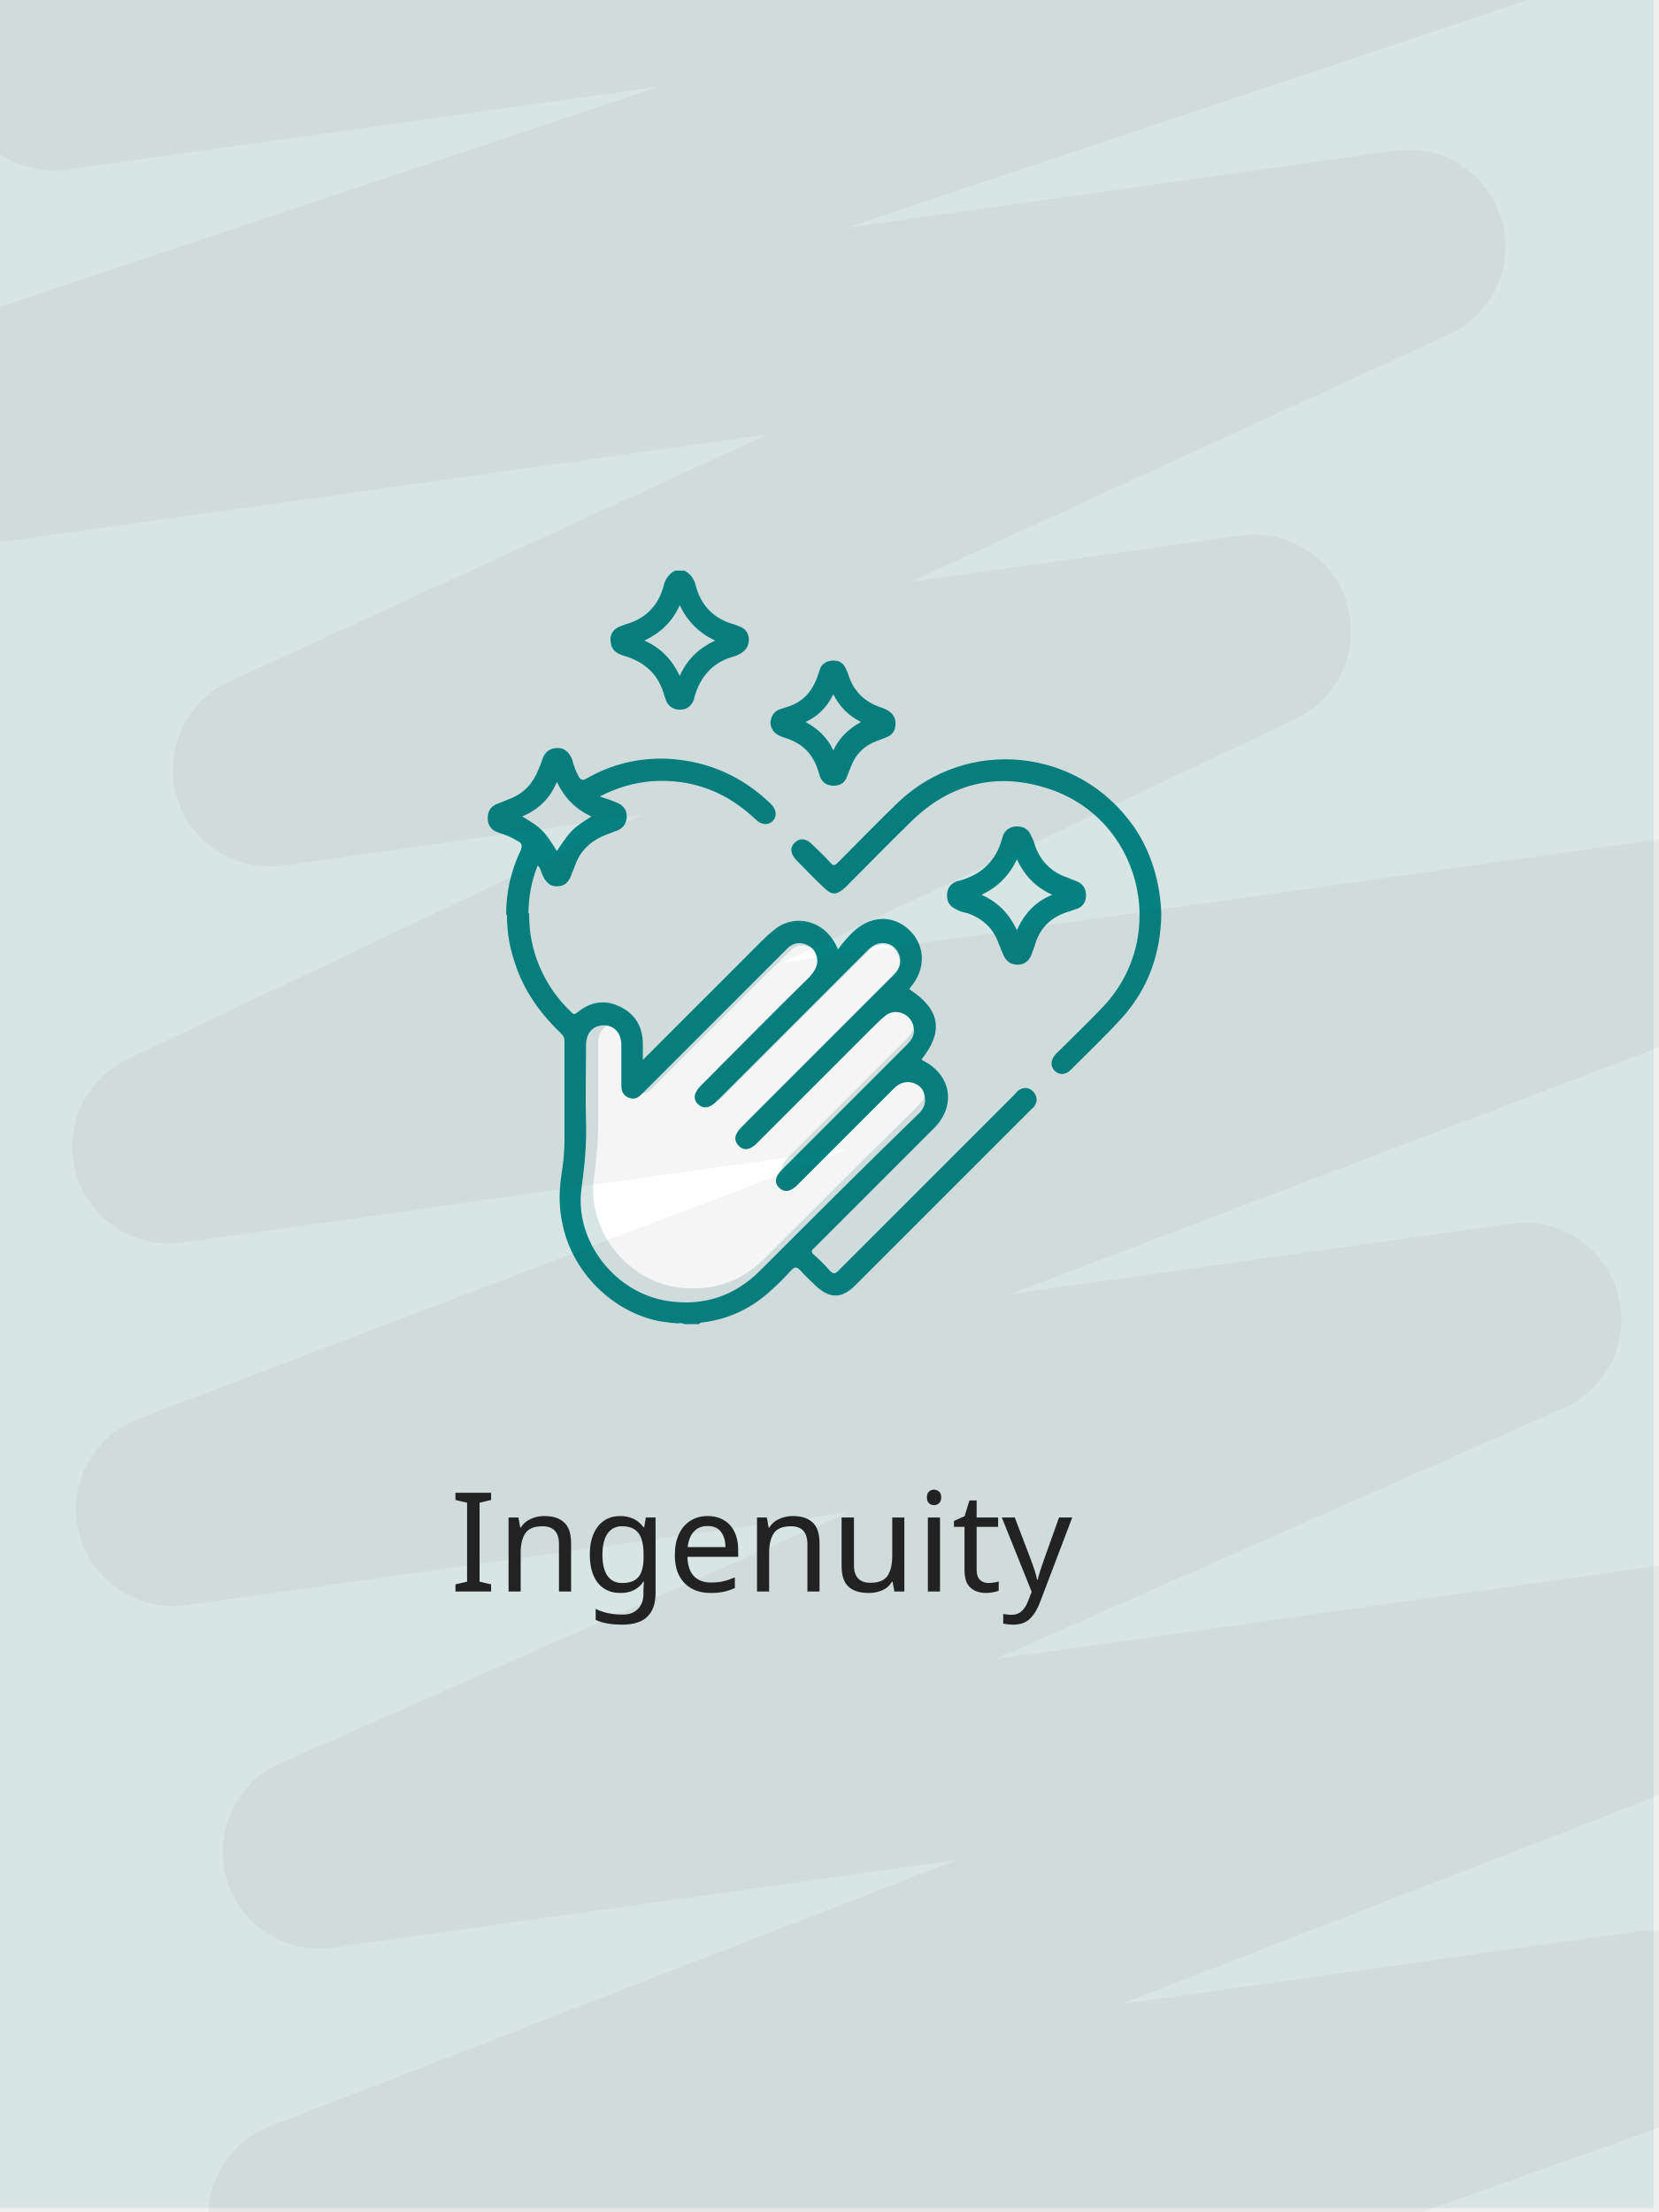
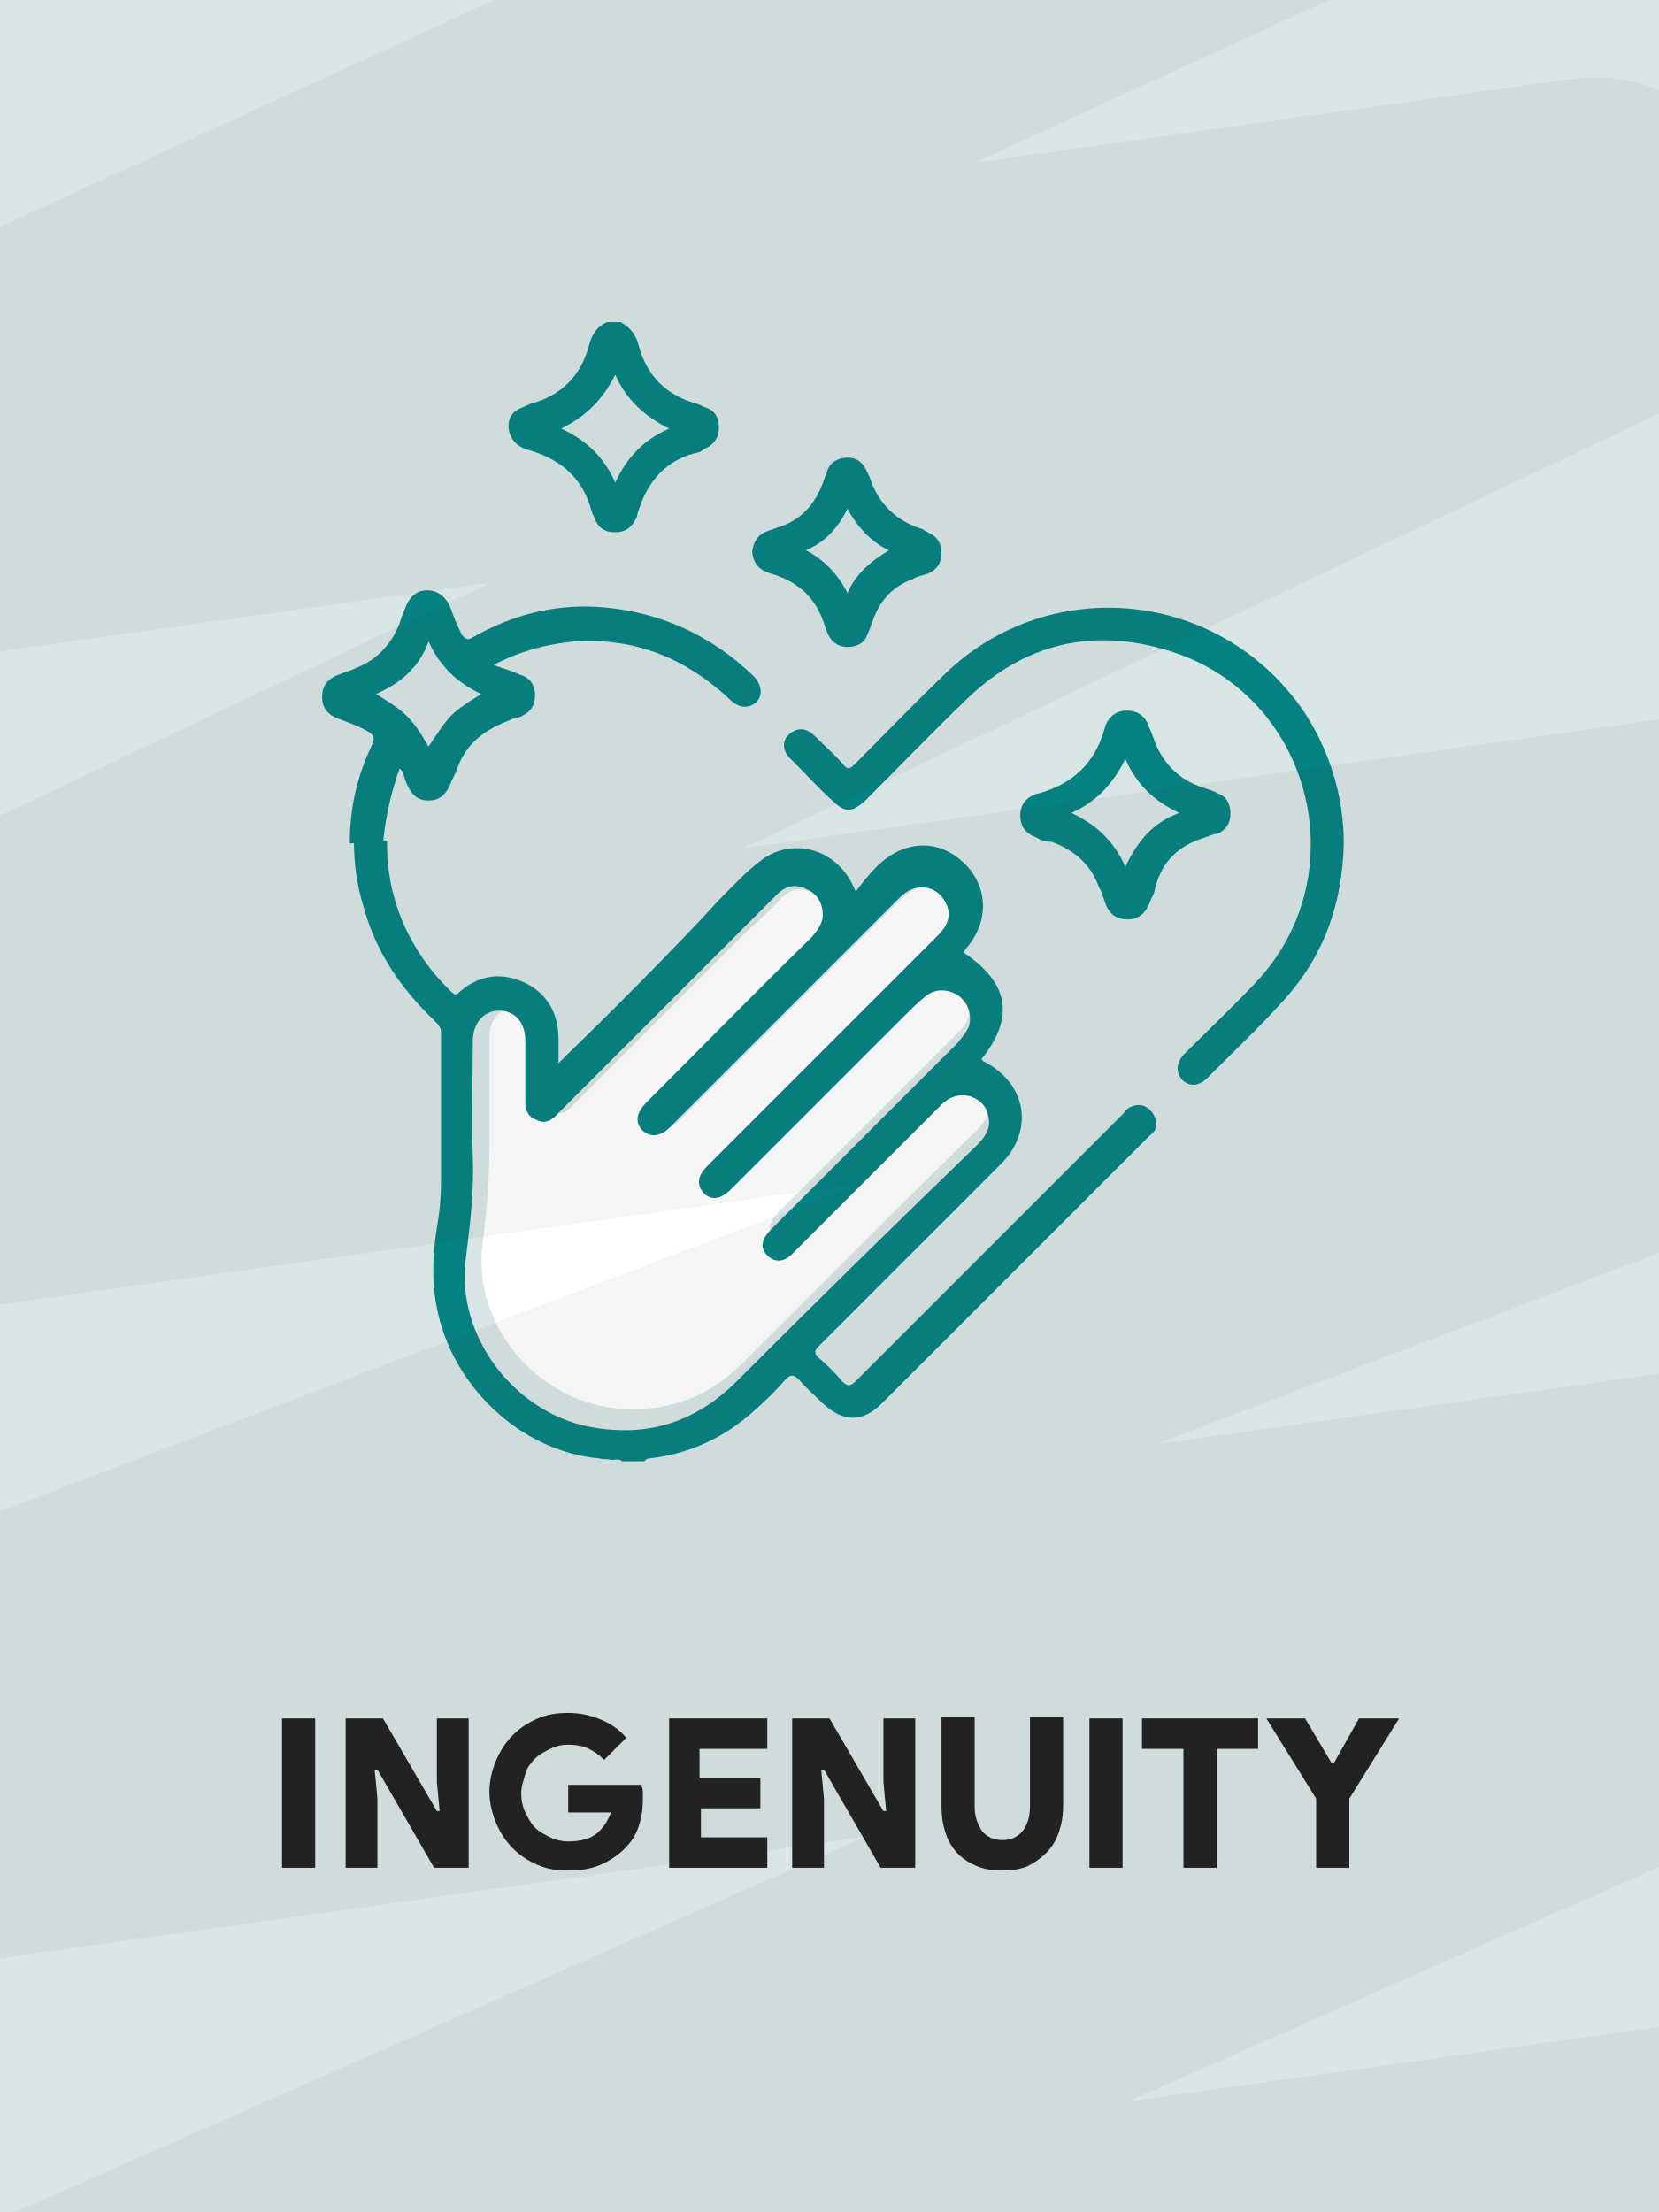
- <svg xmlns="http://www.w3.org/2000/svg" version="1.1" id="Layer_1" x="0px" y="0px" viewBox="0 0 216 288" style="enable-background:new 0 0 216 288;" xml:space="preserve">
+ <svg xmlns="http://www.w3.org/2000/svg" version="1.1" id="Layer_1" x="0px" y="0px" viewBox="0 0 120 160" style="enable-background:new 0 0 120 160;" xml:space="preserve">
  <style type="text/css">
- 	.st0{opacity:0.1;fill:#058182;}
+ 	.st0{opacity:0.1;fill:#058182;enable-background:new    ;}
	.st1{fill:none;}
	.st2{fill:#058182;}
- 	.st3{fill:#222222;}
- 	.st4{font-family:'ProductSans-Black';}
- 	.st5{font-size:18px;}
- 	.st6{fill:#FFFFFF;}
- 	.st7{opacity:5.000000e-02;}
- 	.st8{fill:none;stroke:#222222;stroke-width:25.2;stroke-linecap:round;stroke-linejoin:round;}
+ 	.st3{enable-background:new    ;}
+ 	.st4{fill:#222222;}
+ 	.st5{fill:#FFFFFF;}
+ 	.st6{opacity:5.000000e-02;}
+ 	.st7{fill:none;stroke:#222222;stroke-width:25.2;stroke-linecap:round;stroke-linejoin:round;}
</style>
-   <rect x="-0.7" y="-0.5" class="st0" width="216" height="288" />
-   <path class="st1" d="M130.4,96.9c-1,2.1-2.4,3.6-4.6,4.6c2.2,1,3.6,2.5,4.6,4.6c1-2.2,2.5-3.6,4.6-4.6  C132.8,100.5,131.4,99,130.4,96.9z" />
-   <path class="st1" d="M69.9,92.4c1.9-2.8,1.9-2.8,4.5-4.5c-2-1-3.5-2.4-4.5-4.5c-1,2.1-2.5,3.6-4.5,4.6  C67.9,89.4,68.2,89.7,69.9,92.4z" />
-   <path class="st1" d="M85.9,69.5c1-2.2,2.5-3.6,4.6-4.6c-2.1-1-3.6-2.5-4.6-4.6c-1,2.2-2.5,3.6-4.6,4.6  C83.4,65.9,84.9,67.4,85.9,69.5z" />
-   <path class="st1" d="M105.9,79.3c0.8-1.7,2-2.8,3.6-3.7c-1.7-0.9-2.8-2-3.6-3.6c-0.8,1.6-2,2.8-3.6,3.6  C103.9,76.5,105,77.6,105.9,79.3z" />
-   <path class="st2" d="M139.1,118.7c0.4-0.1,0.8-0.3,1.2-0.4c0.7-0.3,1.1-0.9,1.1-1.7c0-0.9-0.4-1.5-1.1-1.8c-0.4-0.2-0.8-0.3-1.2-0.5  c-2.2-0.7-3.7-2.2-4.4-4.4c-0.1-0.4-0.3-0.8-0.5-1.2c-0.3-0.7-0.9-1.1-1.8-1.1c-1,0-1.7,0.6-1.9,1.5c-0.8,3-2.7,4.8-5.7,5.6  c0,0-0.1,0-0.1,0c-0.9,0.3-1.4,0.9-1.4,1.9c0,1,0.5,1.5,1.4,1.9c0.4,0.2,0.8,0.3,1.3,0.4c1.9,0.7,3.3,1.9,4,3.9  c0.2,0.4,0.3,0.8,0.5,1.2c0.4,1.1,1,1.6,2,1.6c1,0,1.6-0.6,1.9-1.6c0.1-0.3,0.2-0.5,0.3-0.8C135.3,120.9,136.8,119.4,139.1,118.7z   M132.4,121.1c-1-2.1-2.4-3.6-4.6-4.6c2.1-1,3.6-2.5,4.6-4.6c1,2.1,2.4,3.6,4.6,4.6C134.8,117.4,133.4,118.9,132.4,121.1z" />
+   <rect x="-48.7" y="-64.5" class="st0" width="216" height="288" />
+   <path class="st1" d="M79.7,42.3c-0.8,1.8-2,3-3.9,3.9c1.9,0.8,3,2.1,3.9,3.9c0.8-1.9,2.1-3,3.9-3.9C81.8,45.3,80.6,44.1,79.7,42.3z" />
+   <path class="st2" d="M87.1,60.6c0.3-0.1,0.7-0.3,1-0.3c0.6-0.3,0.9-0.8,0.9-1.4c0-0.8-0.3-1.3-0.9-1.5c-0.3-0.2-0.7-0.3-1-0.4  c-1.9-0.6-3.1-1.9-3.7-3.7c-0.1-0.3-0.3-0.7-0.4-1c-0.3-0.6-0.8-0.9-1.5-0.9c-0.8,0-1.4,0.5-1.6,1.3c-0.7,2.5-2.3,4-4.8,4.7h-0.1  c-0.8,0.3-1.2,0.8-1.2,1.6s0.4,1.3,1.2,1.6c0.3,0.2,0.7,0.3,1.1,0.3c1.6,0.6,2.8,1.6,3.4,3.3c0.2,0.3,0.3,0.7,0.4,1  c0.3,0.9,0.8,1.3,1.7,1.3c0.8,0,1.3-0.5,1.6-1.3c0.1-0.3,0.2-0.4,0.3-0.7C83.9,62.5,85.1,61.2,87.1,60.6z M81.4,62.7  c-0.8-1.8-2-3-3.9-3.9c1.8-0.8,3-2.1,3.9-3.9c0.8,1.8,2,3,3.9,3.9C83.4,59.5,82.3,60.8,81.4,62.7z" />
+   <g class="st3">
+     <path class="st4" d="M20.4,124.3h2.4v10.8h-2.4V124.3z" />
+     <path class="st4" d="M25,124.3h2.7l3.9,6.7h0.2l-0.2-2.1v-4.6h2.3v10.8h-2.5l-4.1-7.1h-0.2l0.2,2.1v5H25V124.3z" />
+     <path class="st4" d="M41.1,129.1h5.3c0,0.1,0.1,0.3,0.1,0.5c0,0.2,0,0.4,0,0.5c0,0.8-0.1,1.4-0.3,2c-0.2,0.6-0.5,1.1-1,1.6   c-0.5,0.5-1.1,0.9-1.8,1.2c-0.7,0.3-1.5,0.4-2.3,0.4c-0.8,0-1.5-0.1-2.2-0.4s-1.3-0.7-1.8-1.2s-0.9-1.1-1.2-1.8   c-0.3-0.7-0.5-1.5-0.5-2.3c0-0.8,0.2-1.6,0.5-2.3s0.7-1.3,1.2-1.8s1.1-0.9,1.8-1.2c0.7-0.3,1.4-0.4,2.2-0.4c0.9,0,1.7,0.2,2.4,0.5   s1.3,0.7,1.8,1.3l-1.6,1.6c-0.4-0.4-0.7-0.6-1.1-0.8s-0.9-0.3-1.5-0.3c-0.5,0-0.9,0.1-1.3,0.3c-0.4,0.2-0.8,0.4-1.1,0.7   c-0.3,0.3-0.6,0.7-0.7,1.1s-0.3,0.9-0.3,1.4c0,0.5,0.1,1,0.3,1.4s0.4,0.8,0.7,1.1s0.7,0.5,1.1,0.7c0.4,0.2,0.9,0.3,1.3,0.3   c0.9,0,1.7-0.2,2.2-0.7c0.2-0.2,0.3-0.3,0.5-0.6c0.1-0.2,0.3-0.5,0.4-0.8h-3.1V129.1z" />
+     <path class="st4" d="M50.6,126.5v2.1H55v2.2h-4.3v2.1h4.8v2.2h-7.1v-10.8h7.1v2.2H50.6z" />
+     <path class="st4" d="M57.3,124.3H60l3.9,6.7h0.2l-0.2-2.1v-4.6h2.3v10.8h-2.5l-4.1-7.1h-0.2l0.2,2.1v5h-2.3V124.3z" />
+     <path class="st4" d="M72.5,135.3c-0.7,0-1.3-0.1-1.8-0.3s-1-0.5-1.4-0.9c-0.4-0.4-0.7-0.9-0.9-1.5c-0.2-0.6-0.3-1.2-0.3-2v-6.4h2.4   v6.5c0,0.7,0.2,1.2,0.5,1.7c0.3,0.4,0.8,0.7,1.5,0.7c0.6,0,1.1-0.2,1.5-0.7c0.3-0.4,0.5-1,0.5-1.7v-6.5h2.4v6.4   c0,0.7-0.1,1.3-0.3,1.9c-0.2,0.6-0.5,1.1-0.9,1.5c-0.4,0.4-0.8,0.7-1.4,1C73.8,135.2,73.2,135.3,72.5,135.3z" />
+     <path class="st4" d="M78.8,124.3h2.4v10.8h-2.4V124.3z" />
+     <path class="st4" d="M85.6,135.1v-8.6h-3v-2.2H91v2.2h-3v8.6H85.6z" />
+     <path class="st4" d="M95.2,130.1l-3.6-5.8h2.8l1.9,3.2h0.2l1.8-3.2h2.9l-3.6,5.8v5h-2.4V130.1z" />
+   </g>
  <g>
-     <text transform="matrix(1 0 0 1 58.5817 207.2162)" class="st3 st4 st5">Ingenuity</text>
-     <g>
-       <path class="st6" d="M120.5,141.6c-0.2-0.8-0.7-1.5-1.5-1.7c-0.9-0.3-1.7,0-2.4,0.7c-2.8,2.8-5.5,5.5-8.3,8.3    c-1.3,1.3-2.5,2.5-3.8,3.8c-0.9,0.9-1.7,1-2.3,0.3c-0.6-0.6-0.5-1.4,0.3-2.2c5.1-5.1,10.2-10.2,15.3-15.3c0.4-0.4,0.8-0.8,1-1.3    c0.3-0.9-0.1-2-0.9-2.5c-0.8-0.5-1.9-0.5-2.6,0.1c-0.6,0.5-1.1,1.1-1.7,1.7c-4.7,4.7-9.3,9.3-14,14c-0.1,0.1-0.1,0.1-0.2,0.2    c-0.9,0.9-1.7,1-2.3,0.4c-0.7-0.6-0.6-1.4,0.3-2.3c3-3,6-6,8.9-8.9c3.3-3.3,6.7-6.7,10-10c0.7-0.7,1-1.5,0.7-2.4    c-0.3-0.9-0.9-1.4-1.8-1.5c-0.9-0.1-1.6,0.3-2.2,0.9c-3.9,3.9-7.7,7.7-11.6,11.6c-2.4,2.4-4.8,4.8-7.2,7.2c-0.9,0.9-1.7,1-2.3,0.4    c-0.7-0.6-0.5-1.4,0.4-2.4c0,0,0.1-0.1,0.1-0.1c4.4-4.4,8.9-8.9,13.3-13.3c0.6-0.6,1.1-1.3,1-2.2c-0.1-0.8-0.6-1.5-1.4-1.8    c-0.9-0.4-1.7-0.2-2.4,0.5c-1,1-2,2-3.1,3c-0.1,0.1-0.2,0.2-0.3,0.3c-3.9,3.9-11.7,11.7-14.7,14.7c-0.5,0.5-1,0.7-1.7,0.4    c-0.6-0.3-0.8-0.8-0.8-1.5c0-1.6,0-3.3,0-4.9c0-1.5-0.9-2.5-2.2-2.5c-1.3,0-2.2,0.9-2.2,2.5c0,3.2,0,6.3,0,9.5    c0,2.8-0.2,5.5-0.6,8.3c-0.8,6.5,4.2,13,10.8,14c4.5,0.6,8.3-0.6,11.5-3.8c6.5-6.5,13-13,19.6-19.5    C120.2,143.3,120.7,142.6,120.5,141.6z" />
-       <path class="st2" d="M147.6,107.6c-7.2-10.3-21.7-11.7-30.7-3.1c-2.6,2.5-5.2,5.2-7.8,7.8c-0.4,0.4-0.6,0.5-1,0    c-0.8-0.9-1.6-1.6-2.4-2.4c-0.8-0.8-1.6-0.8-2.2-0.2c-0.7,0.6-0.6,1.5,0.2,2.3c1.2,1.2,2.3,2.4,3.5,3.5c1.1,1.1,1.7,1.1,2.9,0    c2.9-2.9,5.7-5.8,8.7-8.7c4.9-4.7,10.7-6.2,17.1-4.3c12.5,3.6,16.6,19.2,7.7,28.6c-2,2.1-4.1,4.1-6.1,6.1    c-0.7,0.7-0.8,1.6-0.2,2.2c0.6,0.6,1.4,0.6,2.1-0.1c2.3-2.3,4.6-4.5,6.7-6.8c3.4-3.8,5-8.3,5.1-13.4    C151.1,115,149.9,110.9,147.6,107.6z" />
-       <path class="st2" d="M70,112.7c0.3,0.2,0.4,0.6,0.5,0.9c0.5,1.3,1.1,1.8,2,1.8c1,0,1.6-0.5,2-1.8c0.1-0.2,0.2-0.5,0.3-0.7    c0.7-2.2,2.2-3.5,4.3-4.3c0.4-0.1,0.7-0.3,1.1-0.4c0.9-0.3,1.4-1,1.4-1.9c0-0.9-0.5-1.5-1.3-1.8c-0.7-0.3-1.3-0.5-2.2-0.8    c2.3-1.2,4.5-1.8,6.9-2c5.2-0.3,9.6,1.4,13.4,5c0.7,0.7,1.6,0.8,2.2,0.2c0.6-0.6,0.5-1.5-0.2-2.2c-3.7-3.6-8.2-5.6-13.3-5.9    c-3.9-0.2-7.5,0.7-10.8,2.6c-0.4,0.2-0.6,0.2-0.9-0.2c-0.4-0.7-0.7-1.5-0.9-2.3c-0.4-1-1.1-1.6-2-1.5c-1,0-1.6,0.6-1.9,1.5    c-0.1,0.4-0.3,0.8-0.5,1.3c-0.7,1.8-1.9,3.1-3.7,3.8c-0.5,0.2-1,0.4-1.5,0.6c-0.9,0.3-1.4,0.9-1.4,1.9c0,1,0.5,1.6,1.4,1.9    c0.9,0.3,1.7,0.6,2.5,1.1c0.6,0.3,0.6,0.6,0.4,1.2c-1.3,2.7-1.9,5.5-1.9,8.4h2.9C68.8,116.8,69.2,114.7,70,112.7z M72.5,101.8    c1,2.1,2.5,3.6,4.5,4.5c-2.6,1.7-2.6,1.7-4.5,4.5c-1.6-2.6-2-3-4.5-4.5C70.1,105.4,71.6,104,72.5,101.8z" />
-       <path class="st2" d="M134.5,142.1c-0.5-0.5-1.1-0.6-1.8-0.2c-0.2,0.1-0.4,0.4-0.6,0.6c-2.7,2.7-5.5,5.5-8.2,8.2    c-1.5,1.5-3,3-4.5,4.5c-3.4,3.4-6.8,6.8-10.2,10.2c-0.5,0.5-0.7,0.5-1.2,0c-0.6-0.7-1.3-1.4-2-2c-0.4-0.3-0.4-0.6,0-0.9    c0.1-0.1,0.2-0.2,0.3-0.3c5.1-5.1,10.2-10.2,15.3-15.3c2.9-2.9,2.3-6.9-1.4-8.8c-0.1,0-0.1-0.1-0.2-0.2c2.9-3.6,2.4-6.5-1.6-9.1    c0-0.1,0.1-0.1,0.1-0.2c2.1-2.4,2-5.5-0.1-7.5c-2.2-2.1-5.2-1.9-7.5,0.4c-0.6,0.6-1.2,1.3-1.8,2.1c-1.6-3.9-5.6-4.6-8.1-2.7    c-1.3,1-2.5,2.3-3.7,3.5c-3,3-10.6,10.6-12.9,12.9c-0.2,0.2-0.4,0.4-0.7,0.7c0-0.8,0-1.4,0-2c0-2.2-0.9-3.9-2.9-4.9    c-2-1-3.9-0.7-5.6,0.7c-0.4,0.3-0.5,0.3-0.8,0c-3.6-3.4-5.6-8.1-5.5-12.9h-2.9c0,1.9,0.2,3.8,0.8,5.7c1.1,3.9,3.2,7,6.1,9.8    c0.3,0.3,0.6,0.6,0.6,1.1c0,4.2,0,8.5,0,12.7c0,1.4-0.1,2.7-0.3,4.1c-0.4,2.3-0.5,4.6,0,6.9c1.3,6.8,7.3,12.4,14,13    c0.3,0.1,0.6,0,0.9,0.1c0.3,0,0.7-0.1,1,0.1h1.9c0.1-0.1,0.2-0.2,0.3-0.2c3.5-0.4,6.5-1.8,9.1-4.2c0.9-0.8,1.8-1.7,2.6-2.6    c0.5-0.5,0.7-0.5,1.2,0c0.6,0.7,1.3,1.3,2,2c1.8,1.7,3.4,1.7,5.1,0c4.3-4.3,8.5-8.5,12.8-12.8c3.4-3.4,6.8-6.8,10.1-10.1    c0.2-0.2,0.5-0.4,0.6-0.7C135.1,143.3,135,142.6,134.5,142.1z M99,165.4c-3.3,3.3-7.3,4.7-12,4c-6.9-1-12.2-7.8-11.3-14.6    c0.4-2.9,0.7-5.8,0.6-8.7c-0.1-3.3,0-6.6,0-10c0-1.6,0.9-2.6,2.3-2.6c1.4,0,2.3,1,2.3,2.6c0,1.7,0,3.5,0,5.2    c0,0.7,0.2,1.3,0.9,1.6c0.7,0.3,1.2,0.1,1.7-0.4c3.1-3.1,11.3-11.3,15.4-15.4c0.1-0.1,0.2-0.2,0.4-0.4c1.1-1.1,2.1-2.1,3.2-3.2    c0.7-0.7,1.6-0.9,2.5-0.5c0.8,0.3,1.3,1,1.4,1.9c0.1,0.9-0.4,1.6-1,2.3c-4.7,4.6-9.3,9.3-14,14c0,0-0.1,0.1-0.1,0.1    c-1,1-1.1,1.8-0.4,2.5c0.7,0.6,1.5,0.5,2.4-0.4c2.5-2.5,5-5,7.5-7.5c4-4,8.1-8.1,12.1-12.1c0.6-0.6,1.3-1.1,2.3-1    c0.9,0.1,1.6,0.7,1.9,1.6c0.3,1,0,1.8-0.7,2.5c-3.5,3.5-7,7-10.5,10.5c-3.1,3.1-6.2,6.2-9.4,9.4c-0.9,0.9-1,1.7-0.3,2.4    c0.7,0.7,1.5,0.5,2.4-0.4c0.1-0.1,0.1-0.1,0.2-0.2c4.9-4.9,9.8-9.8,14.6-14.6c0.6-0.6,1.2-1.2,1.8-1.7c0.8-0.7,1.9-0.7,2.8-0.1    c0.8,0.6,1.2,1.6,0.9,2.6c-0.2,0.6-0.6,1-1,1.4c-5.4,5.4-10.7,10.7-16.1,16.1c-0.9,0.9-1,1.7-0.4,2.3c0.7,0.7,1.5,0.6,2.4-0.3    c1.3-1.3,2.6-2.6,3.9-3.9c2.9-2.9,5.8-5.8,8.7-8.7c0.7-0.7,1.6-1,2.5-0.7c0.9,0.3,1.4,0.9,1.5,1.8c0.2,1-0.3,1.8-1,2.4    C112.6,151.8,105.8,158.6,99,165.4z" />
-       <path class="st2" d="M81.3,85.4c2.7,0.8,4.5,2.5,5.2,5.2c0.1,0.3,0.2,0.5,0.3,0.8c0.4,0.7,1,1,1.7,1c0.8,0,1.3-0.3,1.7-1    c0.1-0.2,0.2-0.4,0.2-0.6c0.8-2.8,2.5-4.7,5.4-5.4c0.2-0.1,0.4-0.2,0.6-0.3c0.7-0.4,1.1-1,1.1-1.8c0-0.8-0.4-1.4-1.1-1.7    c-0.3-0.1-0.5-0.2-0.8-0.3c-2.6-0.7-4.3-2.4-5-5c-0.2-0.9-0.7-1.6-1.5-2c-0.4,0-0.8,0-1.2,0c-0.8,0.4-1.3,1.1-1.5,2    c-0.7,2.6-2.4,4.3-5,5c-0.3,0.1-0.5,0.2-0.8,0.3c-0.8,0.4-1.2,1-1.1,1.9C79.6,84.7,80.3,85.1,81.3,85.4z M88.5,78.8    c1,2.1,2.5,3.6,4.6,4.6c-2.1,1-3.6,2.4-4.6,4.6c-1-2.1-2.4-3.6-4.6-4.6C86,82.4,87.5,81,88.5,78.8z" />
-       <path class="st2" d="M102,96c2.4,0.7,3.9,2.1,4.6,4.6c0.1,0.2,0.1,0.4,0.2,0.6c0.3,0.7,0.9,1.1,1.7,1.1c0.8,0,1.4-0.3,1.7-1    c0.2-0.5,0.4-1,0.6-1.5c0.6-1.6,1.7-2.7,3.3-3.3c0.4-0.2,0.9-0.3,1.3-0.5c0.8-0.3,1.2-0.9,1.2-1.8c0-0.8-0.4-1.4-1.2-1.8    c-0.1-0.1-0.3-0.1-0.4-0.2c-2.4-0.7-3.9-2.2-4.6-4.5c-0.1-0.2-0.2-0.5-0.3-0.7c-0.3-0.7-0.9-1-1.6-1c-0.7,0-1.4,0.3-1.7,1    c-0.1,0.3-0.2,0.6-0.3,0.9c-0.7,2.1-2,3.6-4.2,4.2c-0.3,0.1-0.6,0.2-0.9,0.3c-0.7,0.3-1,0.9-1.1,1.7C100.4,95,100.8,95.6,102,96z     M108.5,90.4c0.8,1.6,2,2.8,3.6,3.6c-1.6,0.9-2.8,2-3.6,3.7c-0.8-1.7-2-2.8-3.6-3.7C106.6,93.2,107.7,92,108.5,90.4z" />
-     </g>
+     <path class="st5" d="M71.4,79.9c-0.2-0.7-0.6-1.3-1.3-1.4c-0.8-0.3-1.4,0-2,0.6c-2.4,2.4-4.6,4.6-7,7c-1.1,1.1-2.1,2.1-3.2,3.2   c-0.8,0.8-1.4,0.8-1.9,0.3c-0.5-0.5-0.4-1.2,0.3-1.9c4.3-4.3,8.6-8.6,12.9-12.9c0.3-0.3,0.7-0.7,0.8-1.1c0.3-0.8-0.1-1.7-0.8-2.1   c-0.7-0.4-1.6-0.4-2.2,0.1c-0.5,0.4-0.9,0.9-1.4,1.4c-4,4-7.8,7.8-11.8,11.8C53.7,85,53.7,85,53.7,85c-0.8,0.8-1.4,0.8-1.9,0.3   c-0.6-0.5-0.5-1.2,0.3-1.9c2.5-2.5,5-5,7.5-7.5c2.8-2.8,5.6-5.6,8.4-8.4c0.6-0.6,0.8-1.3,0.6-2c-0.3-0.8-0.8-1.2-1.5-1.3   c-0.8-0.1-1.3,0.3-1.9,0.8c-3.3,3.3-6.5,6.5-9.8,9.8c-2,2-4,4-6.1,6.1c-0.8,0.8-1.4,0.8-1.9,0.3c-0.6-0.5-0.4-1.2,0.3-2l0.1-0.1   c3.7-3.7,7.5-7.5,11.2-11.2c0.5-0.5,0.9-1.1,0.8-1.9c-0.1-0.7-0.5-1.3-1.2-1.5c-0.8-0.3-1.4-0.2-2,0.4c-0.8,0.8-1.7,1.7-2.6,2.5   c-0.1,0.1-0.2,0.2-0.3,0.3c-3.3,3.3-9.8,9.8-12.4,12.4c-0.4,0.4-0.8,0.6-1.4,0.3c-0.5-0.3-0.7-0.7-0.7-1.3c0-1.3,0-2.8,0-4.1   c0-1.3-0.8-2.1-1.9-2.1c-1.1,0-1.9,0.8-1.9,2.1c0,2.7,0,5.3,0,8c0,2.4-0.2,4.6-0.5,7c-0.7,5.5,3.5,10.9,9.1,11.8   c3.8,0.5,7-0.5,9.7-3.2c5.5-5.5,10.9-10.9,16.5-16.4C71.2,81.3,71.6,80.7,71.4,79.9z" />
+     <path class="st2" d="M94.2,51.3c-6.1-8.7-18.3-9.8-25.8-2.6c-2.2,2.1-4.4,4.4-6.6,6.6c-0.3,0.3-0.5,0.4-0.8,0c-0.7-0.8-1.3-1.3-2-2   s-1.3-0.7-1.9-0.2c-0.6,0.5-0.5,1.3,0.2,1.9c1,1,1.9,2,2.9,2.9c0.9,0.9,1.4,0.9,2.4,0c2.4-2.4,4.8-4.9,7.3-7.3   c4.1-4,9-5.2,14.4-3.6c10.5,3,14,16.2,6.5,24.1c-1.7,1.8-3.4,3.4-5.1,5.1c-0.6,0.6-0.7,1.3-0.2,1.9c0.5,0.5,1.2,0.5,1.8-0.1   c1.9-1.9,3.9-3.8,5.6-5.7c2.9-3.2,4.2-7,4.3-11.3C97.2,57.5,96.1,54.1,94.2,51.3z" />
+     <path class="st2" d="M28.9,55.6c0.3,0.2,0.3,0.5,0.4,0.8c0.4,1.1,0.9,1.5,1.7,1.5c0.8,0,1.3-0.4,1.7-1.5c0.1-0.2,0.2-0.4,0.3-0.6   c0.6-1.9,1.9-2.9,3.6-3.6c0.3-0.1,0.6-0.3,0.9-0.3c0.8-0.3,1.2-0.8,1.2-1.6c0-0.8-0.4-1.3-1.1-1.5c-0.6-0.3-1.1-0.4-1.9-0.7   c1.9-1,3.8-1.5,5.8-1.7c4.4-0.3,8.1,1.2,11.3,4.2c0.6,0.6,1.3,0.7,1.9,0.2c0.5-0.5,0.4-1.3-0.2-1.9c-3.1-3-6.9-4.7-11.2-5   c-3.3-0.2-6.3,0.6-9.1,2.2c-0.3,0.2-0.5,0.2-0.8-0.2c-0.3-0.6-0.6-1.3-0.8-1.9c-0.3-0.8-0.9-1.3-1.7-1.3c-0.8,0-1.3,0.5-1.6,1.3   c-0.1,0.3-0.3,0.7-0.4,1.1c-0.6,1.5-1.6,2.6-3.1,3.2c-0.4,0.2-0.8,0.3-1.3,0.5c-0.8,0.3-1.2,0.8-1.2,1.6s0.4,1.3,1.2,1.6   c0.8,0.3,1.4,0.5,2.1,0.9c0.5,0.3,0.5,0.5,0.3,1c-1.1,2.3-1.6,4.6-1.6,7.1h2.4C27.9,59,28.3,57.3,28.9,55.6z M31,46.4   c0.8,1.8,2.1,3,3.8,3.8c-2.2,1.4-2.2,1.4-3.8,3.8c-1.3-2.2-1.7-2.5-3.8-3.8C29,49.4,30.3,48.3,31,46.4z" />
+     <path class="st2" d="M83.2,80.3c-0.4-0.4-0.9-0.5-1.5-0.2c-0.2,0.1-0.3,0.3-0.5,0.5c-2.3,2.3-4.6,4.6-6.9,6.9   c-1.3,1.3-2.5,2.5-3.8,3.8c-2.9,2.9-5.7,5.7-8.6,8.6c-0.4,0.4-0.6,0.4-1,0c-0.5-0.6-1.1-1.2-1.7-1.7c-0.3-0.3-0.3-0.5,0-0.8   c0.1-0.1,0.2-0.2,0.3-0.3c4.3-4.3,8.6-8.6,12.9-12.9c2.4-2.4,1.9-5.8-1.2-7.4c-0.1,0-0.1-0.1-0.2-0.2c2.4-3,2-5.5-1.3-7.7   c0-0.1,0.1-0.1,0.1-0.2c1.8-2,1.7-4.6-0.1-6.3c-1.9-1.8-4.4-1.6-6.3,0.3c-0.5,0.5-1,1.1-1.5,1.8c-1.3-3.3-4.7-3.9-6.8-2.3   c-1.1,0.8-2.1,1.9-3.1,2.9C49.4,68,43,74.4,41,76.3c-0.2,0.2-0.3,0.3-0.6,0.6c0-0.7,0-1.2,0-1.7c0-1.9-0.8-3.3-2.4-4.1   c-1.7-0.8-3.3-0.6-4.7,0.6c-0.3,0.3-0.4,0.3-0.7,0c-3-2.9-4.7-6.8-4.6-10.9h-2.4c0,1.6,0.2,3.2,0.7,4.8c0.9,3.3,2.7,5.9,5.1,8.2   c0.3,0.3,0.5,0.5,0.5,0.9c0,3.5,0,7.2,0,10.7c0,1.2-0.1,2.3-0.3,3.4c-0.3,1.9-0.4,3.9,0,5.8c1.1,5.7,6.1,10.4,11.8,10.9   c0.3,0.1,0.5,0,0.8,0.1c0.3,0,0.6-0.1,0.8,0.1h1.6c0.1-0.1,0.2-0.2,0.3-0.2c2.9-0.3,5.5-1.5,7.7-3.5c0.8-0.7,1.5-1.4,2.2-2.2   c0.4-0.4,0.6-0.4,1,0c0.5,0.6,1.1,1.1,1.7,1.7c1.5,1.4,2.9,1.4,4.3,0c3.6-3.6,7.2-7.2,10.8-10.8c2.9-2.9,5.7-5.7,8.5-8.5   c0.2-0.2,0.4-0.3,0.5-0.6C83.7,81.3,83.6,80.7,83.2,80.3z M53.3,99.9c-2.8,2.8-6.1,4-10.1,3.4c-5.8-0.8-10.3-6.6-9.5-12.3   c0.3-2.4,0.6-4.9,0.5-7.3c-0.1-2.8,0-5.6,0-8.4c0-1.3,0.8-2.2,1.9-2.2s1.9,0.8,1.9,2.2c0,1.4,0,2.9,0,4.4c0,0.6,0.2,1.1,0.8,1.3   c0.6,0.3,1,0.1,1.4-0.3c2.6-2.6,9.5-9.5,13-13c0.1-0.1,0.2-0.2,0.3-0.3c0.9-0.9,1.8-1.8,2.7-2.7c0.6-0.6,1.3-0.8,2.1-0.4   c0.7,0.3,1.1,0.8,1.2,1.6c0.1,0.8-0.3,1.3-0.8,1.9c-4,3.9-7.8,7.8-11.8,11.8l-0.1,0.1c-0.8,0.8-0.9,1.5-0.3,2.1   c0.6,0.5,1.3,0.4,2-0.3c2.1-2.1,4.2-4.2,6.3-6.3c3.4-3.4,6.8-6.8,10.2-10.2c0.5-0.5,1.1-0.9,1.9-0.8c0.8,0.1,1.3,0.6,1.6,1.3   c0.3,0.8,0,1.5-0.6,2.1c-2.9,2.9-5.9,5.9-8.8,8.8c-2.6,2.6-5.2,5.2-7.9,7.9c-0.8,0.8-0.8,1.4-0.3,2c0.6,0.6,1.3,0.4,2-0.3   c0.1-0.1,0.1-0.1,0.2-0.2c4.1-4.1,8.2-8.2,12.3-12.3c0.5-0.5,1-1,1.5-1.4c0.7-0.6,1.6-0.6,2.4-0.1c0.7,0.5,1,1.3,0.8,2.2   c-0.2,0.5-0.5,0.8-0.8,1.2c-4.5,4.5-9,9-13.5,13.5c-0.8,0.8-0.8,1.4-0.3,1.9c0.6,0.6,1.3,0.5,2-0.3c1.1-1.1,2.2-2.2,3.3-3.3   c2.4-2.4,4.9-4.9,7.3-7.3c0.6-0.6,1.3-0.8,2.1-0.6c0.8,0.3,1.2,0.8,1.3,1.5c0.2,0.8-0.3,1.5-0.8,2C64.8,88.5,59,94.2,53.3,99.9z" />
+     <path class="st2" d="M38.4,32.6c2.3,0.7,3.8,2.1,4.4,4.4c0.1,0.3,0.2,0.4,0.3,0.7c0.3,0.6,0.8,0.8,1.4,0.8c0.7,0,1.1-0.3,1.4-0.8   c0.1-0.2,0.2-0.3,0.2-0.5c0.7-2.4,2.1-4,4.5-4.5c0.2-0.1,0.3-0.2,0.5-0.3c0.6-0.3,0.9-0.8,0.9-1.5c0-0.7-0.3-1.2-0.9-1.4   c-0.3-0.1-0.4-0.2-0.7-0.3c-2.2-0.6-3.6-2-4.2-4.2c-0.2-0.8-0.6-1.3-1.3-1.7c-0.3,0-0.7,0-1,0c-0.7,0.3-1.1,0.9-1.3,1.7   c-0.6,2.2-2,3.6-4.2,4.2c-0.3,0.1-0.4,0.2-0.7,0.3c-0.7,0.3-1,0.8-0.9,1.6C37,32,37.6,32.4,38.4,32.6z M44.5,27.1   c0.8,1.8,2.1,3,3.9,3.9c-1.8,0.8-3,2-3.9,3.9c-0.8-1.8-2-3-3.9-3.9C42.4,30.1,43.6,28.9,44.5,27.1z" />
+     <path class="st2" d="M55.8,41.5c2,0.6,3.3,1.8,3.9,3.9c0.1,0.2,0.1,0.3,0.2,0.5c0.3,0.6,0.8,0.9,1.4,0.9c0.7,0,1.2-0.3,1.4-0.8   c0.2-0.4,0.3-0.8,0.5-1.3c0.5-1.3,1.4-2.3,2.8-2.8c0.3-0.2,0.8-0.3,1.1-0.4c0.7-0.3,1-0.8,1-1.5c0-0.7-0.3-1.2-1-1.5   c-0.1-0.1-0.3-0.1-0.3-0.2c-2-0.6-3.3-1.9-3.9-3.8c-0.1-0.2-0.2-0.4-0.3-0.6c-0.3-0.6-0.8-0.8-1.3-0.8c-0.6,0-1.2,0.3-1.4,0.8   c-0.1,0.3-0.2,0.5-0.3,0.8c-0.6,1.8-1.7,3-3.5,3.5c-0.3,0.1-0.5,0.2-0.8,0.3c-0.6,0.3-0.8,0.8-0.9,1.4   C54.5,40.7,54.8,41.2,55.8,41.5z M61.3,36.8c0.7,1.3,1.7,2.4,3,3c-1.3,0.8-2.4,1.7-3,3.1c-0.7-1.4-1.7-2.4-3-3.1   C59.7,39.2,60.6,38.2,61.3,36.8z" />
  </g>
-   <g class="st7">
-     <polyline class="st8" points="63.4,-92.8 120.6,-100.9 3,-37.1 225.5,-68.3 7,9.6 219.5,-20.2 -23.7,61.2 183.4,32.1 35.1,100.2    163.3,82.2 22,149.3 219.6,121.5 22.5,196.5 198.5,171.8 41.6,241.1 230.8,214.5 39.7,288.6 215.3,263.9 -4.1,342 195.3,314    46.5,382.1 202.9,360.2  " />
+   <g class="st6">
+     <polyline class="st7" points="15.4,-156.8 72.6,-164.9 -45,-101.1 177.5,-132.3 -41,-54.4 171.5,-84.2 -71.7,-2.8 135.4,-31.9    -12.9,36.2 115.3,18.2 -26,85.3 171.6,57.5 -25.5,132.5 150.5,107.8 -6.4,177.1 182.8,150.5 -8.3,224.6 167.3,199.9 -52.1,278    147.3,250 -1.5,318.1 154.9,296.2  " />
  </g>
</svg>
